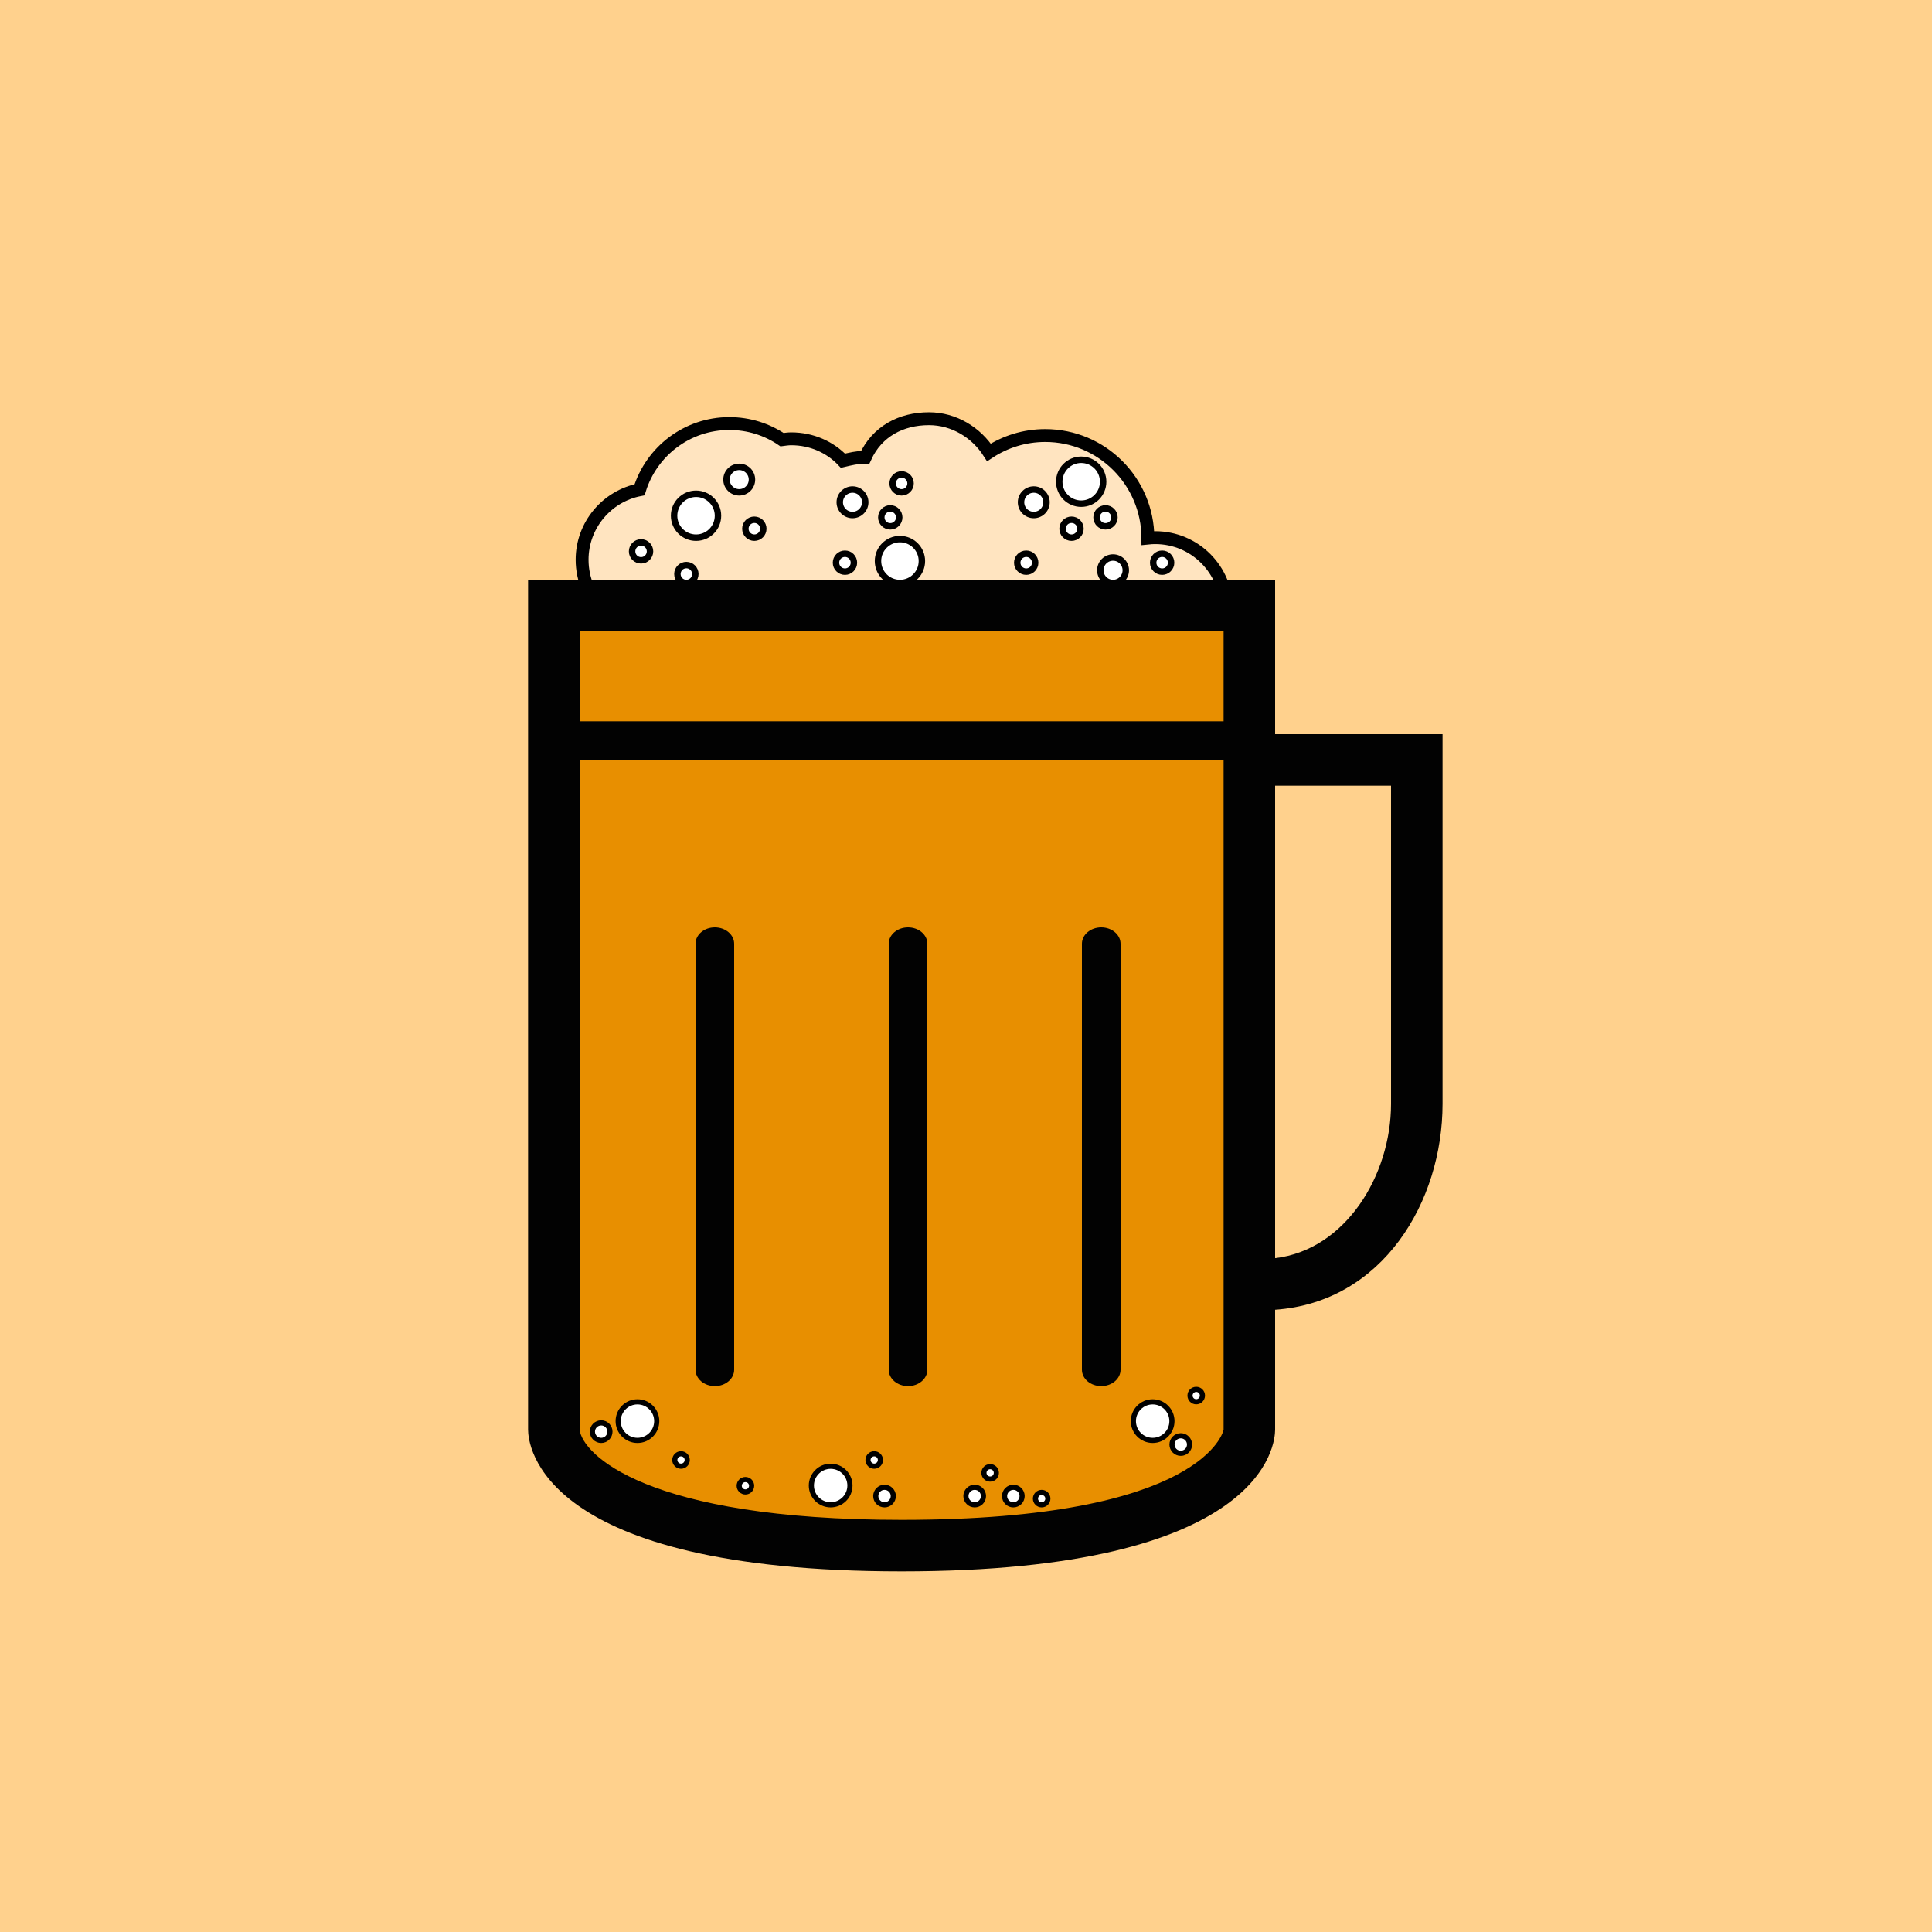
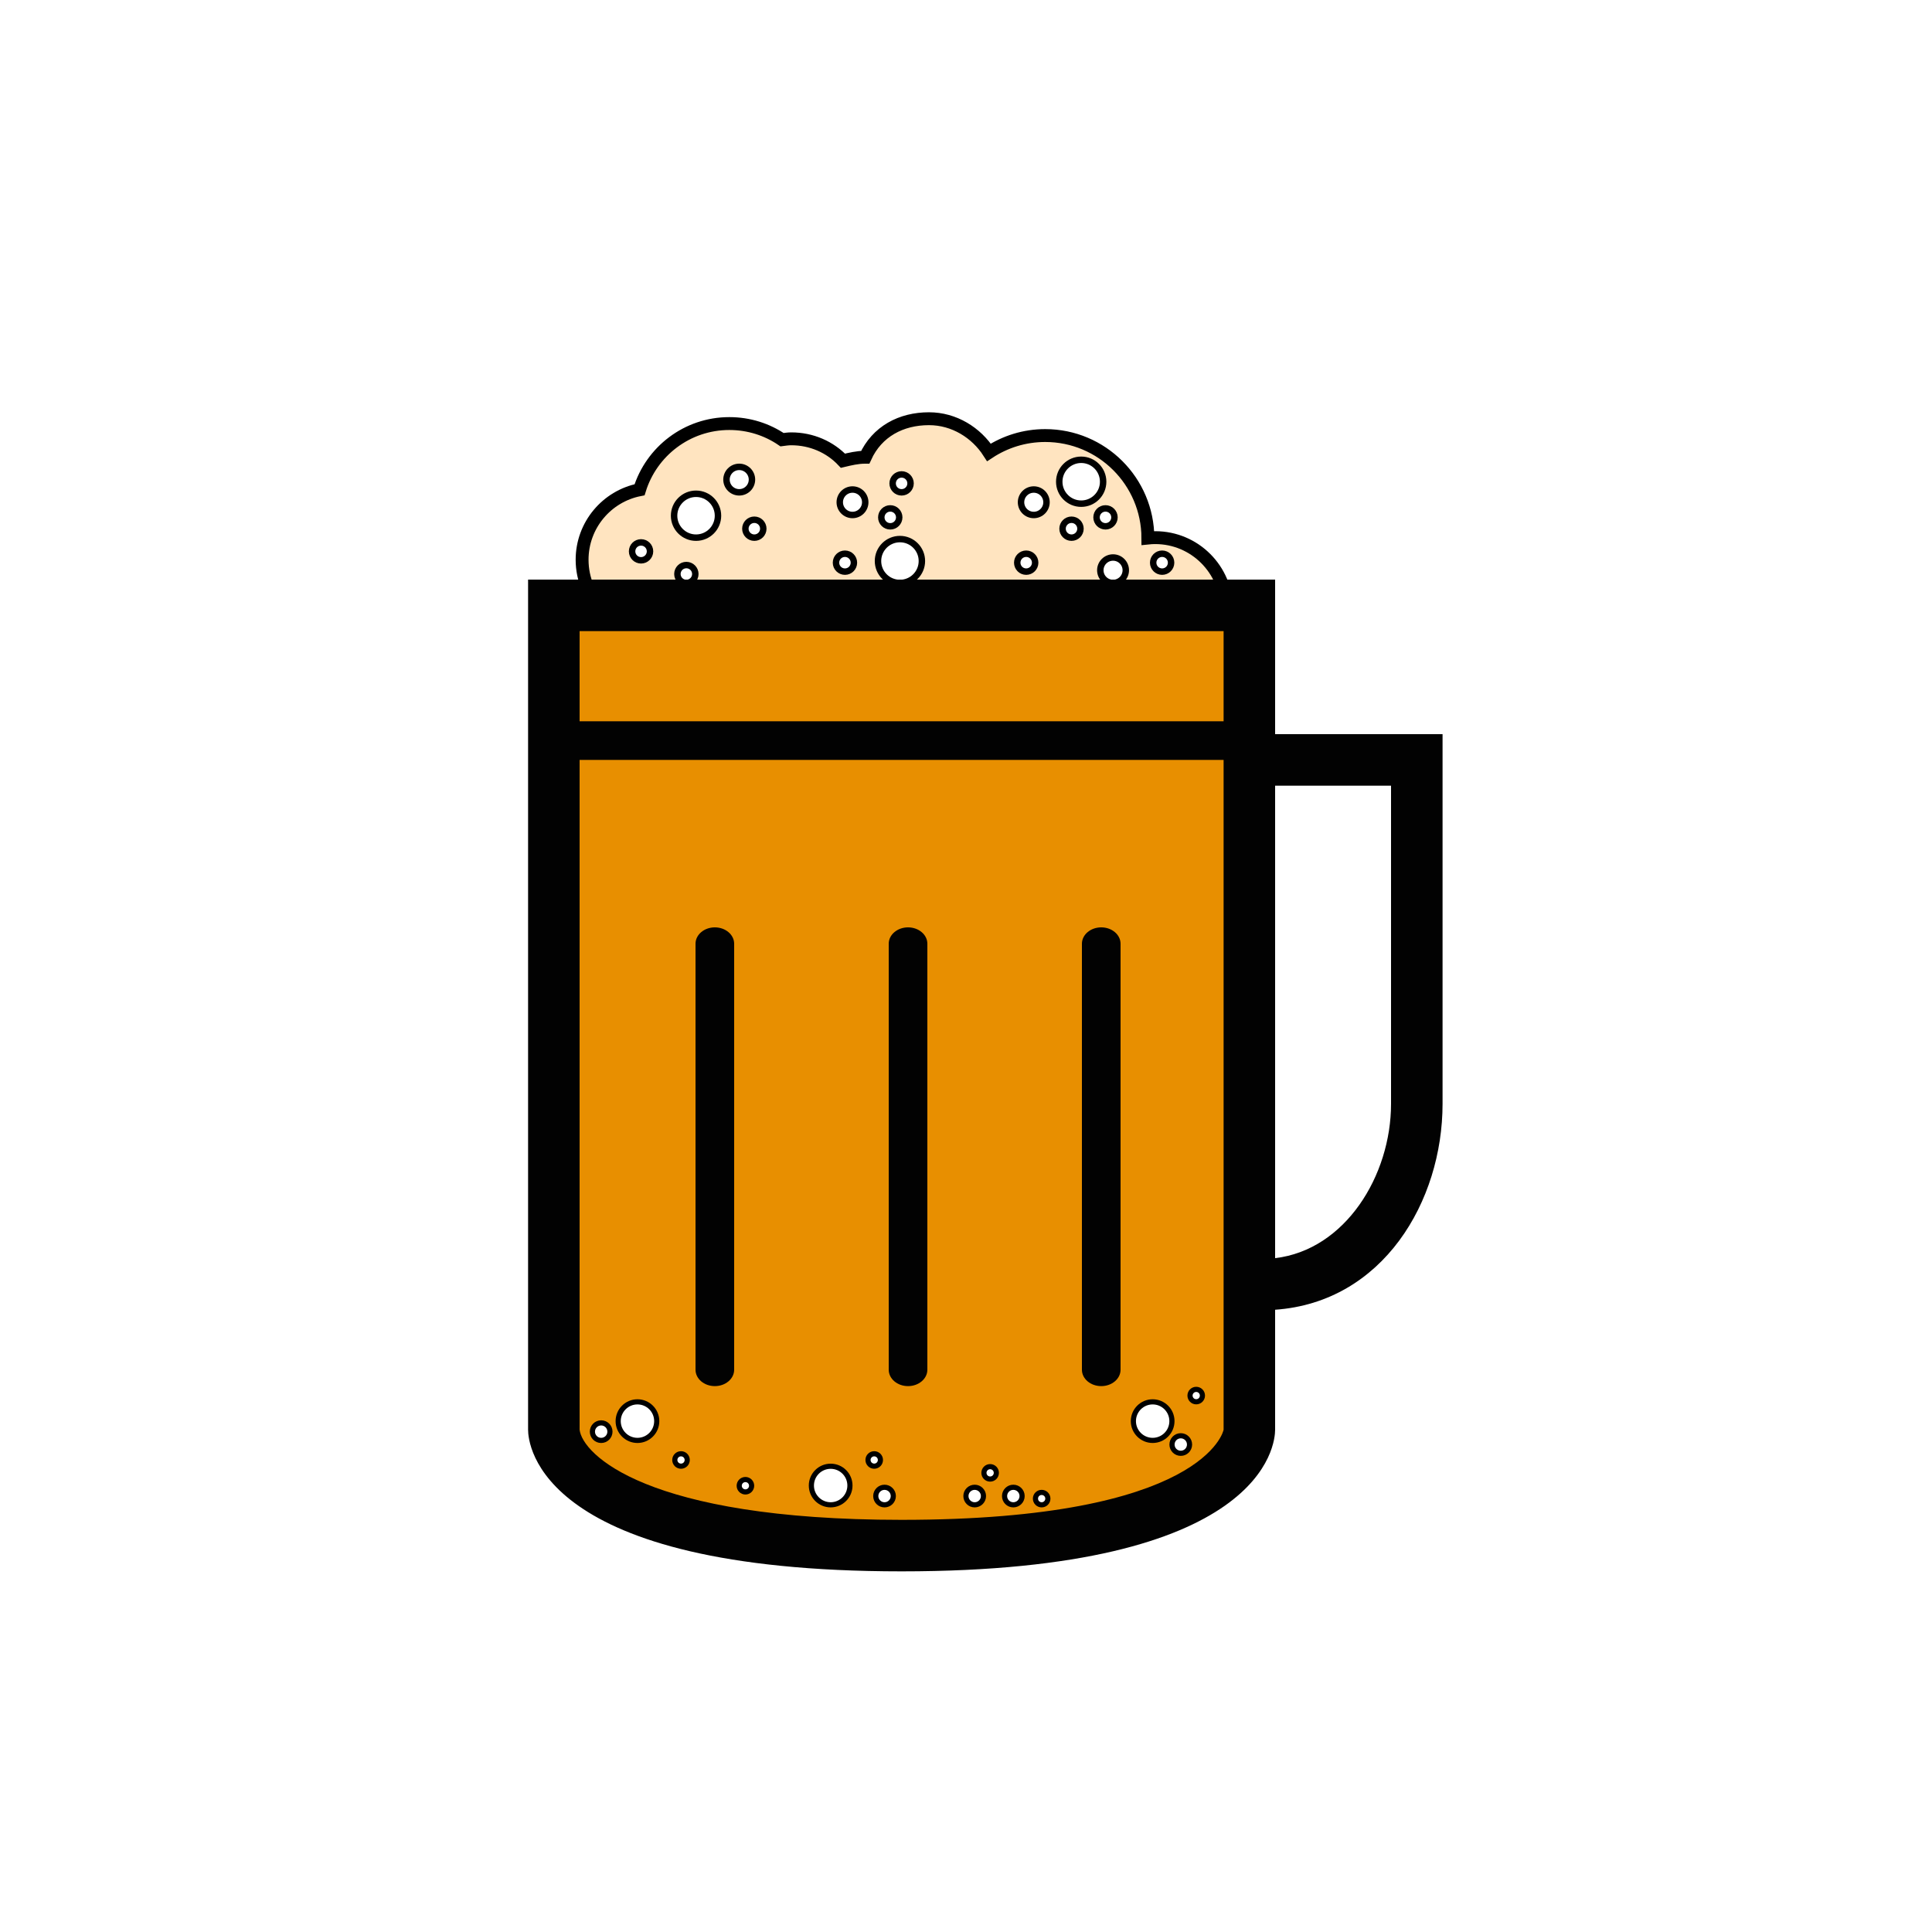
<svg xmlns="http://www.w3.org/2000/svg" version="1.1" id="Layer_1" x="0px" y="0px" viewBox="0 0 150 150" enable-background="new 0 0 150 150" xml:space="preserve">
  <style>
        #beer-liquid, #beer-foam {
	-webkit-animation: beerliquidupdown 8s ease-in-out infinite;
	animation: beerliquidupdown 8s ease-in-out infinite;
}
circle[id^="foam-bubble"] {
	-webkit-transform-origin: center;
	        transform-origin: center;
	-webkit-animation: foambubble 2s ease-in-out infinite;
	animation: foambubble 2s ease-in-out infinite;
}
circle[id^="foam-bubble"]:nth-child(2),  circle[id^="foam-bubble"]:nth-child(5),  circle[id^="foam-bubble"]:nth-child(8),  circle[id^="foam-bubble"]:nth-child(11),  circle[id^="foam-bubble"]:nth-child(14),  circle[id^="foam-bubble"]:nth-child(17) {
	-webkit-animation-delay: 0.33s;
	        animation-delay: 0.33s;
}
circle[id^="foam-bubble"]:nth-child(3),  circle[id^="foam-bubble"]:nth-child(6),  circle[id^="foam-bubble"]:nth-child(9),  circle[id^="foam-bubble"]:nth-child(12),  circle[id^="foam-bubble"]:nth-child(15),  circle[id^="foam-bubble"]:nth-child(18) {
	-webkit-animation-delay: 0.66s;
	        animation-delay: 0.66s;
}
circle[id^="foam-bubble"]:nth-child(4),  circle[id^="foam-bubble"]:nth-child(7),  circle[id^="foam-bubble"]:nth-child(10),  circle[id^="foam-bubble"]:nth-child(13),  circle[id^="foam-bubble"]:nth-child(16),  circle[id^="foam-bubble"]:nth-child(4) {
	-webkit-animation-delay: 1;
	        animation-delay: 1;
}
circle[id^="liquid-bubble"] {
	-webkit-animation: liquidbubble 1s ease-in infinite;
	animation: liquidbubble 1s ease-in infinite;
}
circle[id^="liquid-bubble"]:nth-child(1),  circle[id^="liquid-bubble"]:nth-child(4),  circle[id^="liquid-bubble"]:nth-child(7),  circle[id^="liquid-bubble"]:nth-child(10),  circle[id^="liquid-bubble"]:nth-child(13) {
	-webkit-animation-delay: 0.33s;
	        animation-delay: 0.33s;
}
circle[id^="liquid-bubble"]:nth-child(2),  circle[id^="liquid-bubble"]:nth-child(5),  circle[id^="liquid-bubble"]:nth-child(8),  circle[id^="liquid-bubble"]:nth-child(11),  circle[id^="liquid-bubble"]:nth-child(14) {
	-webkit-animation-delay: 0.66s;
	        animation-delay: 0.66s;
}
circle[id^="liquid-bubble"]:nth-child(3),  circle[id^="liquid-bubble"]:nth-child(6),  circle[id^="liquid-bubble"]:nth-child(9),  circle[id^="liquid-bubble"]:nth-child(12) {
	-webkit-animation-delay: 1;
	        animation-delay: 1;
}
 @-webkit-keyframes beerliquidupdown {
 0% {
 -webkit-transform:translateY(65px);
         transform:translateY(65px);
}
 10% {
 -webkit-transform:translateY(0px);
         transform:translateY(0px);
}
 30% {
 -webkit-transform:translateY(0px);
         transform:translateY(0px);
}
 40% {
 -webkit-transform:translateY(0px);
         transform:translateY(0px);
}
 50% {
 -webkit-transform:translateY(22px);
         transform:translateY(22px);
}
 60% {
 -webkit-transform:translateY(22px);
         transform:translateY(22px);
}
 70% {
 -webkit-transform:translateY(44px);
         transform:translateY(44px);
}
 80% {
 -webkit-transform:translateY(44px);
         transform:translateY(44px);
}
 90% {
 -webkit-transform:translateY(65px);
         transform:translateY(65px);
}
 100% {
 -webkit-transform:translateY(65px);
         transform:translateY(65px);
}
}
 @keyframes beerliquidupdown {
 0% {
 -webkit-transform:translateY(65px);
         transform:translateY(65px);
}
 10% {
 -webkit-transform:translateY(0px);
         transform:translateY(0px);
}
 30% {
 -webkit-transform:translateY(0px);
         transform:translateY(0px);
}
 40% {
 -webkit-transform:translateY(0px);
         transform:translateY(0px);
}
 50% {
 -webkit-transform:translateY(22px);
         transform:translateY(22px);
}
 60% {
 -webkit-transform:translateY(22px);
         transform:translateY(22px);
}
 70% {
 -webkit-transform:translateY(44px);
         transform:translateY(44px);
}
 80% {
 -webkit-transform:translateY(44px);
         transform:translateY(44px);
}
 90% {
 -webkit-transform:translateY(65px);
         transform:translateY(65px);
}
 100% {
 -webkit-transform:translateY(65px);
         transform:translateY(65px);
}
}
 @-webkit-keyframes foambubble {
 0% {
 opacity:0;
 -webkit-transform:scale(0);
         transform:scale(0);
}
 50% {
 opacity:1;
 -webkit-transform:scale(1);
         transform:scale(1);
}
 100% {
 opacity:0;
 -webkit-transform:scale(0);
         transform:scale(0);
}
}
 @keyframes foambubble {
 0% {
 opacity:0;
 -webkit-transform:scale(0);
         transform:scale(0);
}
 50% {
 opacity:1;
 -webkit-transform:scale(1);
         transform:scale(1);
}
 100% {
 opacity:0;
 -webkit-transform:scale(0);
         transform:scale(0);
}
}
 @-webkit-keyframes liquidbubble {
 0% {
 opacity:1;
 -webkit-transform:scale(1);
         transform:scale(1);
 -webkit-transform:translateY(0);
         transform:translateY(0);
}
 100% {
 opacity:0;
 -webkit-transform:scale(0);
         transform:scale(0);
 -webkit-transform:translateY(-30px);
         transform:translateY(-30px);
}
}
 @keyframes liquidbubble {
 0% {
 opacity:1;
 -webkit-transform:scale(1);
         transform:scale(1);
 -webkit-transform:translateY(0);
         transform:translateY(0);
}
 100% {
 opacity:0;
 -webkit-transform:scale(0);
         transform:scale(0);
 -webkit-transform:translateY(-30px);
         transform:translateY(-30px);
}
}
    </style>
-   <rect x="-1" y="-1" fill="#FFD18D" width="153" height="153" />
+   <rect x="-1" y="-1" fill="#FFF" width="153" height="153" />
  <g id="beer-foam">
    <path fill="#FFE4C0" stroke="#000000" stroke-miterlimit="10" d="M95.235,47.281c0-3.059-2.48-5.539-5.539-5.539   c-0.194,0-0.385,0.01-0.574,0.03c-0.01-4.396-3.575-7.956-7.973-7.956c-1.613,0-3.112,0.483-4.367,1.307   c-0.985-1.531-2.701-2.614-4.657-2.614c-2.166,0-4.036,0.991-4.947,2.991c-0.007,0-0.013,0-0.019,0   c-0.59,0-1.162,0.141-1.712,0.271c-1.009-1.065-2.434-1.701-4.018-1.701c-0.241,0-0.477,0.037-0.711,0.067   c-1.168-0.795-2.577-1.252-4.096-1.252c-3.276,0-6.047,2.166-6.966,5.14c-2.543,0.501-4.462,2.744-4.462,5.434   c0,3.059,2.48,5.54,5.539,5.54c0.97,0,1.881-0.25,2.674-0.689L95.235,47.281z" />
    <circle id="foam-bubble_16_" fill="#FFFFFF" stroke="#000000" stroke-width="0.5" stroke-miterlimit="10" cx="54.04" cy="40.04" r="1.704" />
    <circle id="foam-bubble_15_" fill="#FFFFFF" stroke="#000000" stroke-width="0.5" stroke-miterlimit="10" cx="69.871" cy="43.558" r="1.704" />
    <circle id="foam-bubble_14_" fill="#FFFFFF" stroke="#000000" stroke-width="0.5" stroke-miterlimit="10" cx="83.944" cy="37.401" r="1.704" />
    <circle id="foam-bubble_13_" fill="#FFFFFF" stroke="#000000" stroke-width="0.5" stroke-miterlimit="10" cx="57.393" cy="37.236" r="0.989" />
    <circle id="foam-bubble_12_" fill="#FFFFFF" stroke="#000000" stroke-width="0.5" stroke-miterlimit="10" cx="66.188" cy="38.995" r="0.989" />
    <circle id="foam-bubble_11_" fill="#FFFFFF" stroke="#000000" stroke-width="0.5" stroke-miterlimit="10" cx="80.261" cy="38.995" r="0.989" />
    <circle id="foam-bubble_10_" fill="#FFFFFF" stroke="#000000" stroke-width="0.5" stroke-miterlimit="10" cx="86.417" cy="44.273" r="0.989" />
    <circle id="foam-bubble_9_" fill="#FFFFFF" stroke="#000000" stroke-width="0.5" stroke-miterlimit="10" cx="58.566" cy="41.048" r="0.696" />
    <circle id="foam-bubble_8_" fill="#FFFFFF" stroke="#000000" stroke-width="0.5" stroke-miterlimit="10" cx="53.289" cy="44.566" r="0.696" />
    <circle id="foam-bubble_7_" fill="#FFFFFF" stroke="#000000" stroke-width="0.5" stroke-miterlimit="10" cx="49.771" cy="42.807" r="0.696" />
    <circle id="foam-bubble_6_" fill="#FFFFFF" stroke="#000000" stroke-width="0.5" stroke-miterlimit="10" cx="65.602" cy="43.686" r="0.696" />
    <circle id="foam-bubble_5_" fill="#FFFFFF" stroke="#000000" stroke-width="0.5" stroke-miterlimit="10" cx="83.192" cy="41.048" r="0.696" />
    <circle id="foam-bubble_4_" fill="#FFFFFF" stroke="#000000" stroke-width="0.5" stroke-miterlimit="10" cx="90.228" cy="43.686" r="0.696" />
    <circle id="foam-bubble_3_" fill="#FFFFFF" stroke="#000000" stroke-width="0.5" stroke-miterlimit="10" cx="85.831" cy="40.168" r="0.696" />
    <circle id="foam-bubble_2_" fill="#FFFFFF" stroke="#000000" stroke-width="0.5" stroke-miterlimit="10" cx="79.674" cy="43.686" r="0.696" />
    <circle id="foam-bubble_1_" fill="#FFFFFF" stroke="#000000" stroke-width="0.5" stroke-miterlimit="10" cx="70" cy="37.53" r="0.696" />
    <circle id="foam-bubble" fill="#FFFFFF" stroke="#000000" stroke-width="0.5" stroke-miterlimit="10" cx="69.12" cy="40.168" r="0.696" />
  </g>
  <path id="beer-liquid" fill="#E88F00" d="M96,114c0,0-9,5-26.5,5C54,119,43,114,43,114V47h53V114z" />
-   <path fill="#FFD18D" d="M99,152H41v-41c0,0,6.5,9,29,9c22,0,29-9,29-9V152z" />
+   <path fill="#FFF" d="M99,152H41v-41c0,0,6.5,9,29,9c22,0,29-9,29-9V152z" />
  <g>
    <circle id="liquid-bubble_13_" fill="#FFFFFF" stroke="#000000" stroke-width="0.4" stroke-miterlimit="10" cx="64.492" cy="115.336" r="1.497" />
    <circle id="liquid-bubble_12_" fill="#FFFFFF" stroke="#000000" stroke-width="0.4" stroke-miterlimit="10" cx="89.492" cy="110.336" r="1.497" />
    <circle id="liquid-bubble_11_" fill="#FFFFFF" stroke="#000000" stroke-width="0.4" stroke-miterlimit="10" cx="49.492" cy="110.336" r="1.497" />
    <circle id="liquid-bubble_10_" fill="#FFFFFF" stroke="#000000" stroke-width="0.4" stroke-miterlimit="10" cx="68.675" cy="116.153" r="0.681" />
    <circle id="liquid-bubble_9_" fill="#FFFFFF" stroke="#000000" stroke-width="0.4" stroke-miterlimit="10" cx="75.675" cy="116.153" r="0.681" />
    <circle id="liquid-bubble_8_" fill="#FFFFFF" stroke="#000000" stroke-width="0.4" stroke-miterlimit="10" cx="91.675" cy="112.153" r="0.681" />
    <circle id="liquid-bubble_7_" fill="#FFFFFF" stroke="#000000" stroke-width="0.4" stroke-miterlimit="10" cx="46.675" cy="111.153" r="0.681" />
    <circle id="liquid-bubble_6_" fill="#FFFFFF" stroke="#000000" stroke-width="0.4" stroke-miterlimit="10" cx="78.675" cy="116.153" r="0.681" />
    <circle id="liquid-bubble_5_" fill="#FFFFFF" stroke="#000000" stroke-width="0.4" stroke-miterlimit="10" cx="67.874" cy="113.352" r="0.482" />
    <circle id="liquid-bubble_4_" fill="#FFFFFF" stroke="#000000" stroke-width="0.4" stroke-miterlimit="10" cx="76.874" cy="114.352" r="0.482" />
    <circle id="liquid-bubble_3_" fill="#FFFFFF" stroke="#000000" stroke-width="0.4" stroke-miterlimit="10" cx="92.874" cy="108.352" r="0.482" />
    <circle id="liquid-bubble_2_" fill="#FFFFFF" stroke="#000000" stroke-width="0.4" stroke-miterlimit="10" cx="80.874" cy="116.352" r="0.482" />
    <circle id="liquid-bubble_1_" fill="#FFFFFF" stroke="#000000" stroke-width="0.4" stroke-miterlimit="10" cx="52.874" cy="113.352" r="0.482" />
    <circle id="liquid-bubble" fill="#FFFFFF" stroke="#000000" stroke-width="0.4" stroke-miterlimit="10" cx="57.874" cy="115.352" r="0.482" />
  </g>
  <g id="jug">
    <path fill="#020202" d="M70.5,72c-0.828,0-1.5,0.57-1.5,1.272v33.074c0,0.703,0.672,1.272,1.5,1.272s1.5-0.57,1.5-1.272V73.272   C72,72.57,71.328,72,70.5,72z" />
    <path fill="#020202" d="M55.5,72c-0.828,0-1.5,0.57-1.5,1.272v33.074c0,0.703,0.672,1.272,1.5,1.272s1.5-0.57,1.5-1.272V73.272   C57,72.57,56.328,72,55.5,72z" />
    <path fill="#020202" d="M85.5,72c-0.828,0-1.5,0.57-1.5,1.272v33.074c0,0.703,0.672,1.272,1.5,1.272s1.5-0.57,1.5-1.272V73.272   C87,72.57,86.328,72,85.5,72z" />
    <path fill="#020202" d="M99,57V45H41v66c0,1.126,0.813,11,29,11s29-9.874,29-11v-9.312c8.362-0.586,13-8.402,13-15.989V57H99z    M95,49v7H45v-7H95z M70,118c-19.882,0-24.79-5.124-25-7V59h50v52C95,111.07,93.531,118,70,118z M108,85.699   c0,5.585-3.561,11.346-9,11.983V61h9V85.699z" />
  </g>
</svg>
